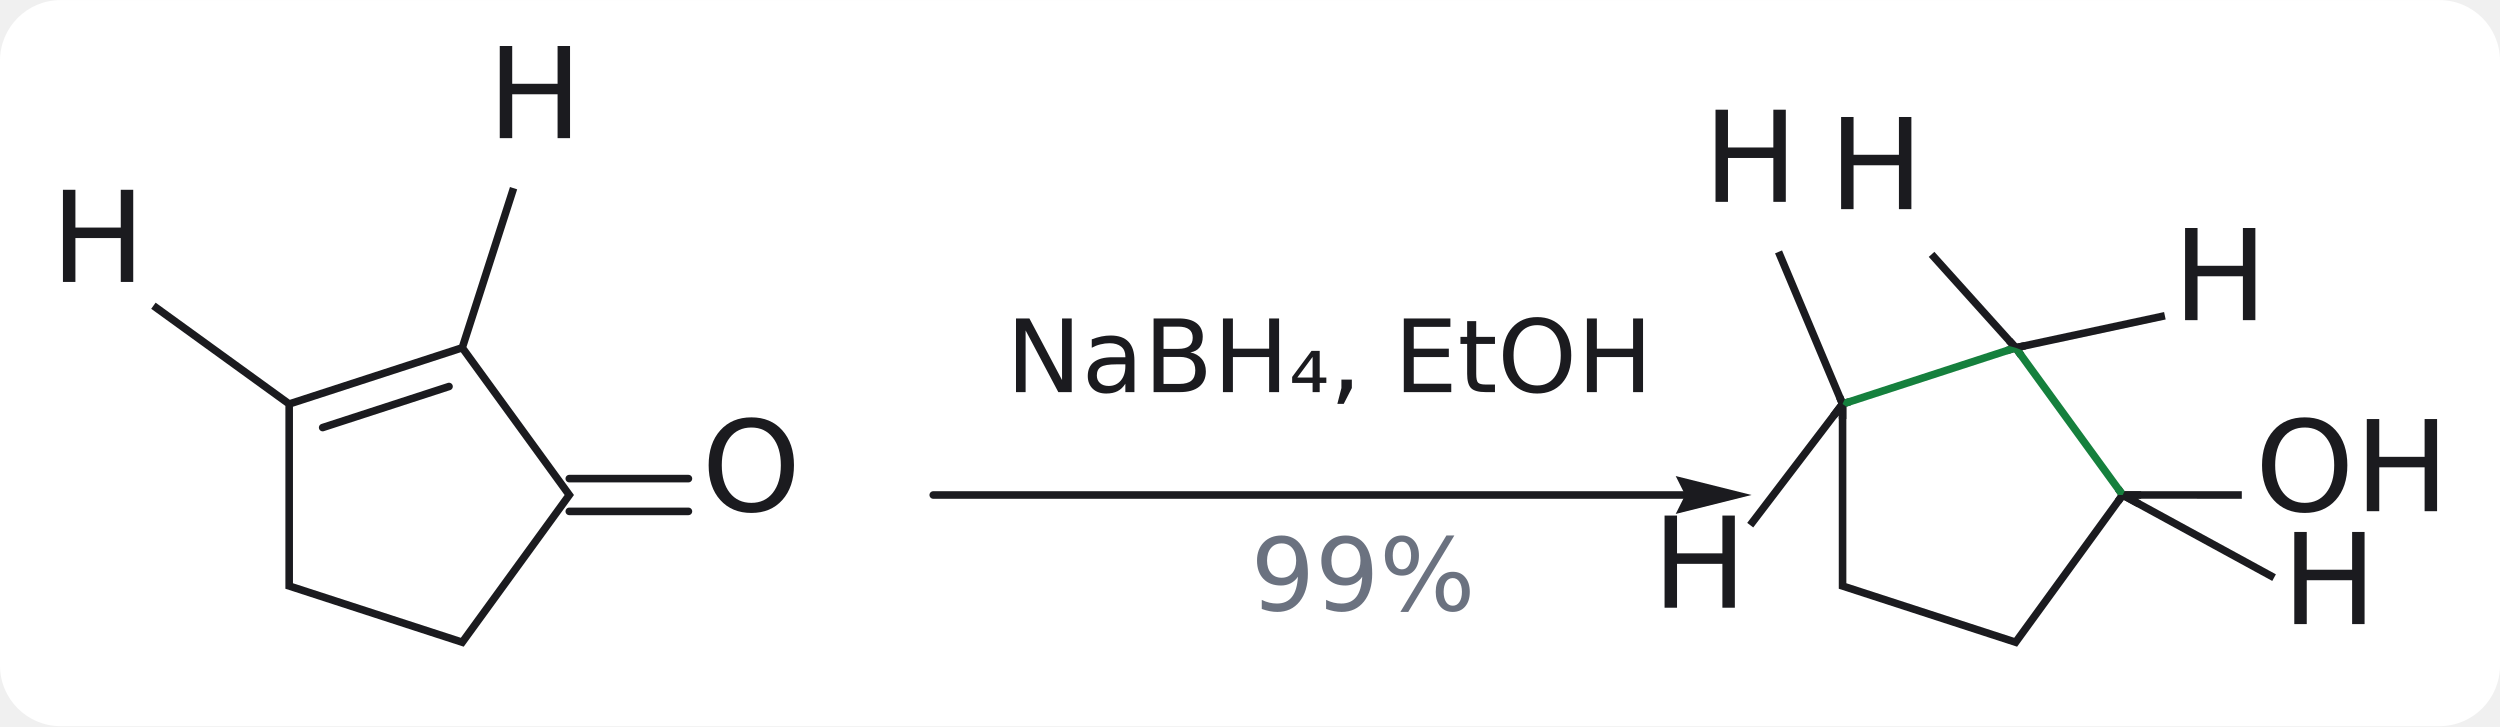
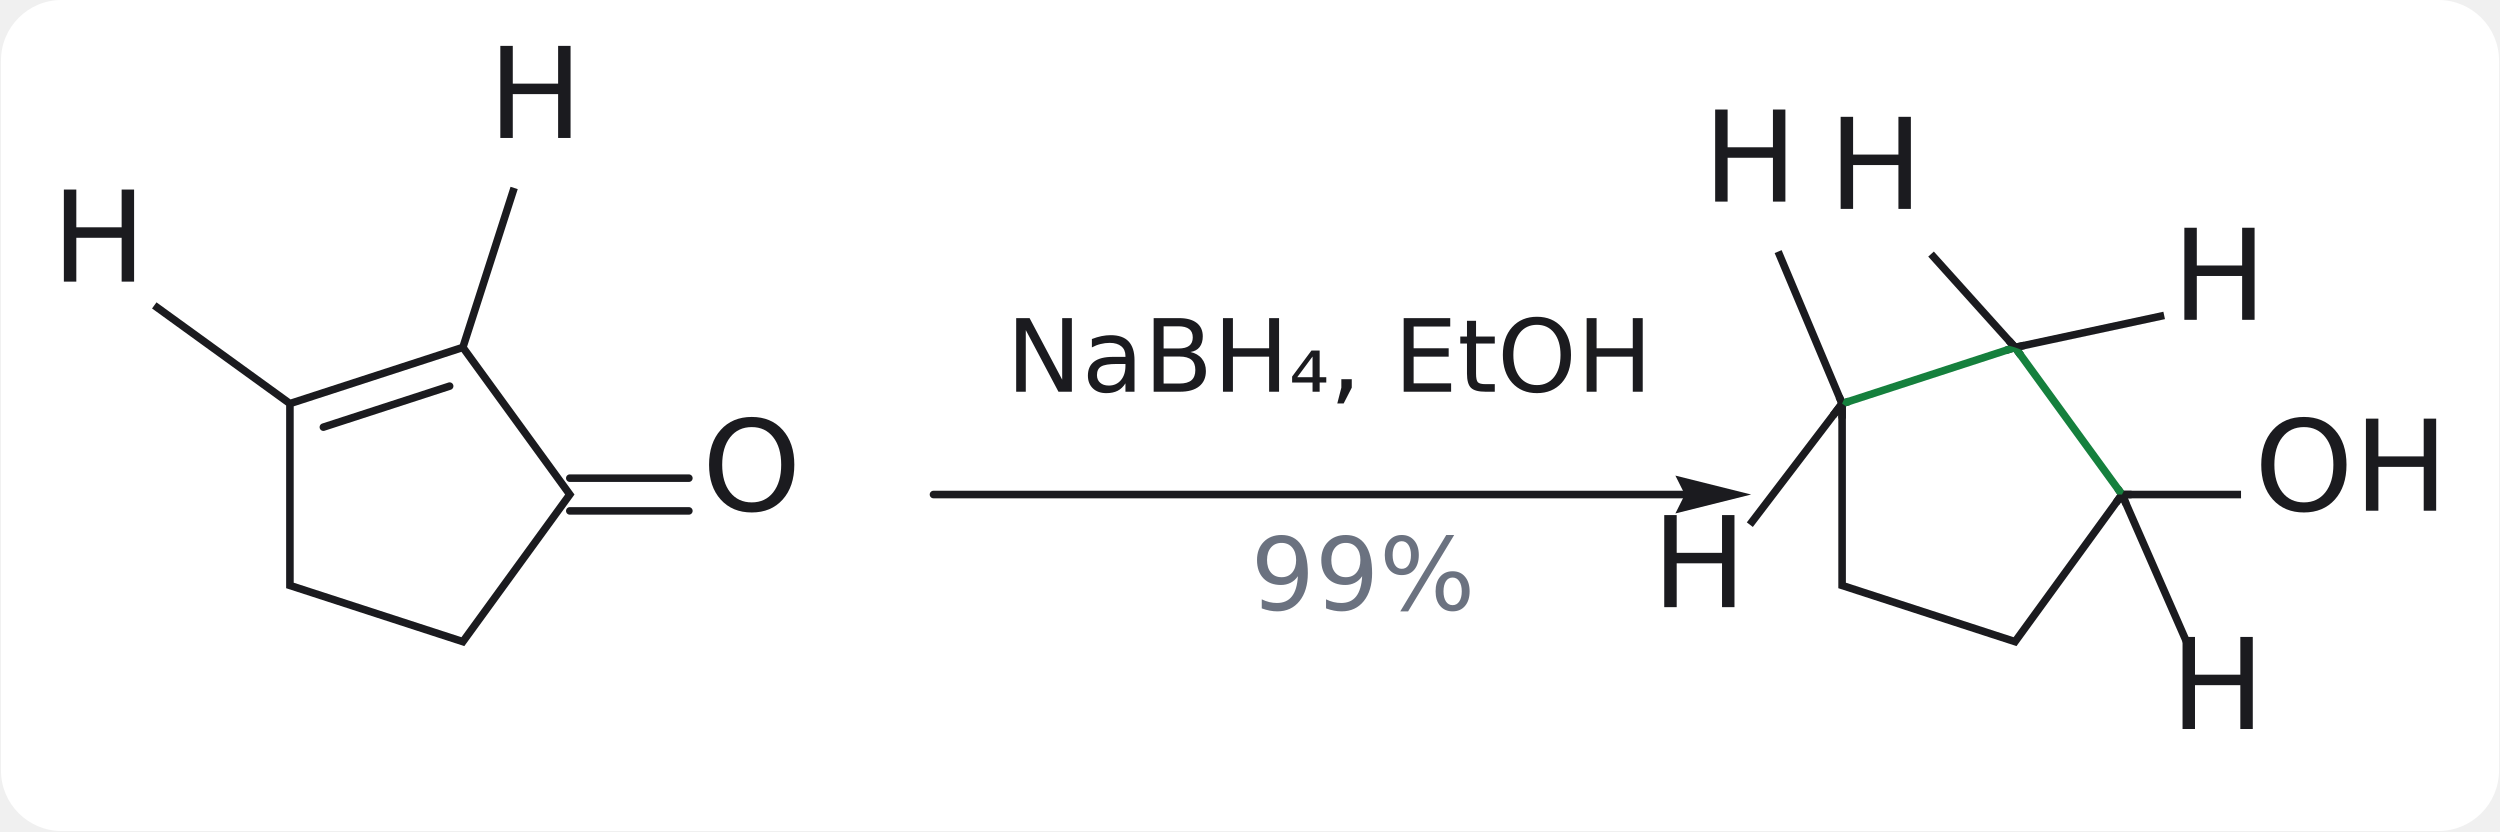
- <svg xmlns="http://www.w3.org/2000/svg" viewBox="-66.733 -114.209 576.918 167.557" width="358" height="104">
+ <svg xmlns="http://www.w3.org/2000/svg" viewBox="-66.733 -114.209 576.918 191.917" width="358" height="119">
  <style>.c-ink.fill{fill:#1b1b1f}.c-ink.stroke{stroke:#1b1b1f}.c-arrow.fill{fill:#c2410c}.c-arrow.stroke{stroke:#c2410c}.c-nu.fill{fill:#1d4ed8}.c-nu.stroke{stroke:#1d4ed8}.c-el.fill{fill:#b91c1c}.c-el.stroke{stroke:#b91c1c}.c-good.fill{fill:#15803d}.c-good.stroke{stroke:#15803d}.c-muted.fill{fill:#6b7280}.c-muted.stroke{stroke:#6b7280}.card{fill:#ffffff}@media (prefers-color-scheme: dark){.c-ink.fill{fill:#e6e6ea}.c-ink.stroke{stroke:#e6e6ea}.c-arrow.fill{fill:#ff9f5a}.c-arrow.stroke{stroke:#ff9f5a}.c-nu.fill{fill:#8ab4ff}.c-nu.stroke{stroke:#8ab4ff}.c-el.fill{fill:#ff8a8a}.c-el.stroke{stroke:#ff8a8a}.c-good.fill{fill:#6ee7a0}.c-good.stroke{stroke:#6ee7a0}.c-muted.fill{fill:#9ca3af}.c-muted.stroke{stroke:#9ca3af}.card{fill:#1e1e1e}}</style>
-   <rect class="card" x="-66.733" y="-114.209" width="576.918" height="167.557" rx="14" />
+   <rect class="card" x="-66.733" y="-114.209" width="576.918" height="191.917" rx="14" />
  <line class="c-ink stroke" x1="92.13" y1="3.78" x2="64.638" y2="3.78" stroke-width="1.75" stroke-linecap="round" />
  <line class="c-ink stroke" x1="92.13" y1="-3.78" x2="64.638" y2="-3.78" stroke-width="1.75" stroke-linecap="round" />
  <line class="c-ink stroke" x1="36.886" y1="-25.036" x2="7.729" y2="-15.562" stroke-width="1.75" stroke-linecap="round" />
-   <path class="c-ink fill stroke" d="M426.499 0.865 L427.374 0.875 L427.374 -0.875 L423.554 -0.875 L423.108 0 Z M423.554 -0.875 L422.787 -1.93 L421.371 -0.901 L422.026 0 L423.108 0 Z M422.026 0 L421.371 0.901 L422.787 1.93 L423.364 1.136 L423.108 0 Z M423.364 1.136 L426.434 2.812 L427.272 1.276 L426.499 0.865 L423.108 0 Z " stroke-width="0" stroke-linecap="round" stroke-linejoin="round" />
+   <path class="c-ink fill stroke" d="M424.447 0.875 L425.322 0.875 L425.322 -0.875 L423.554 -0.875 L423.108 0 Z M423.554 -0.875 L422.787 -1.93 L421.371 -0.901 L422.026 0 L423.108 0 Z M422.026 0 L420.989 1.427 L422.405 2.456 L422.919 1.748 L423.108 0 Z M422.919 1.748 L423.27 2.55 L424.873 1.847 L424.447 0.875 L423.108 0 Z " stroke-width="0" stroke-linecap="round" stroke-linejoin="round" />
  <path class="c-ink fill stroke" d="M398.078 -32.949 L399.009 -31.668 L400.425 -32.697 L399.911 -33.404 L398.412 -33.978 Z M396.86 -34.394 L396.028 -34.123 L396.569 -32.459 L398.078 -32.949 L398.412 -33.978 Z M398.724 -34.94 L397.576 -36.215 L396.275 -35.044 L396.86 -34.394 L398.412 -33.978 Z M399.911 -33.404 L400.766 -33.588 L400.399 -35.299 L398.724 -34.94 L398.412 -33.978 Z " stroke-width="0" stroke-linecap="round" stroke-linejoin="round" />
  <path class="c-ink fill stroke" d="M359.345 -20.364 L360.405 -20.709 L359.864 -22.373 L358.964 -22.081 L358.47 -21 Z M357.595 -18.408 L357.595 -17.533 L359.345 -17.533 L359.345 -20.364 L358.47 -21 Z M357.467 -21.128 L355.673 -18.773 L357.065 -17.712 L357.595 -18.408 L358.47 -21 Z M358.964 -22.081 L358.598 -22.952 L356.985 -22.274 L357.467 -21.128 L358.47 -21 Z " stroke-width="0" stroke-linecap="round" stroke-linejoin="round" />
-   <path class="c-ink fill stroke" d="M65.72 0 L40.911 -34.133 L39.942 -33.978 L39.608 -32.949 L63.556 0 Z M39.246 -34.672 L0.153 -21.97 L0 -21 L0.875 -20.364 L39.608 -32.949 L39.942 -33.978 Z M-0.875 -20.553 L-0.875 21.636 L0.875 20.364 L0.875 -20.364 L0 -21 Z M-0.875 21.636 L40.276 35.007 L39.608 32.949 L0.875 20.364 Z M40.276 35.007 L65.72 0 L63.556 0 L39.608 32.949 Z M450.6 -0.875 L423.554 -0.875 L423.108 0 L426.499 0.865 L450.6 0.875 Z M357.595 -18.408 L357.595 21.636 L359.345 20.364 L359.345 -20.364 L358.47 -21 Z M357.595 21.636 L398.746 35.007 L398.078 32.949 L359.345 20.364 Z M398.746 35.007 L423.364 1.136 L423.108 0 L422.026 0 L398.078 32.949 Z M40.911 -34.133 L52.614 -70.534 L50.948 -71.07 L39.246 -34.672 L39.942 -33.978 Z M0.153 -21.97 L-30.817 -44.386 L-31.843 -42.968 L-0.875 -20.553 L0 -21 Z M423.364 1.136 L457.631 19.838 L458.469 18.302 L426.499 0.865 L423.108 0 Z M398.724 -34.94 L379.66 -56.118 L378.36 -54.947 L396.86 -34.394 L398.412 -33.978 Z M399.911 -33.404 L433.033 -40.506 L432.666 -42.217 L398.724 -34.94 L398.412 -33.978 Z M357.467 -21.128 L336.463 6.432 L337.855 7.492 L357.595 -18.408 L358.47 -21 Z M358.964 -22.081 L344.504 -56.441 L342.891 -55.763 L357.467 -21.128 L358.47 -21 Z " stroke-width="0" stroke-linecap="round" stroke-linejoin="round" />
+   <path class="c-ink fill stroke" d="M65.72 0 L40.911 -34.133 L39.942 -33.978 L39.608 -32.949 L63.556 0 Z M39.246 -34.672 L0.153 -21.97 L0 -21 L0.875 -20.364 L39.608 -32.949 L39.942 -33.978 Z M-0.875 -20.553 L-0.875 21.636 L0.875 20.364 L0.875 -20.364 L0 -21 Z M-0.875 21.636 L40.276 35.007 L39.608 32.949 L0.875 20.364 Z M40.276 35.007 L65.72 0 L63.556 0 L39.608 32.949 Z M450.6 -0.875 L423.554 -0.875 L423.108 0 L424.447 0.875 L450.6 0.875 Z M357.595 -18.408 L357.595 21.636 L359.345 20.364 L359.345 -20.364 L358.47 -21 Z M357.595 21.636 L398.746 35.007 L398.078 32.949 L359.345 20.364 Z M398.746 35.007 L422.919 1.748 L423.108 0 L422.026 0 L398.078 32.949 Z M40.911 -34.133 L52.614 -70.534 L50.948 -71.07 L39.246 -34.672 L39.942 -33.978 Z M0.153 -21.97 L-30.817 -44.386 L-31.843 -42.968 L-0.875 -20.553 L0 -21 Z M422.919 1.748 L437.693 35.453 L439.296 34.751 L424.447 0.875 L423.108 0 Z M398.724 -34.94 L379.66 -56.118 L378.36 -54.947 L396.86 -34.394 L398.412 -33.978 Z M399.911 -33.404 L433.033 -40.506 L432.666 -42.217 L398.724 -34.94 L398.412 -33.978 Z M357.467 -21.128 L336.463 6.432 L337.855 7.492 L357.595 -18.408 L358.47 -21 Z M358.964 -22.081 L344.504 -56.441 L342.891 -55.763 L357.467 -21.128 L358.47 -21 Z " stroke-width="0" stroke-linecap="round" stroke-linejoin="round" />
  <path class="c-good fill stroke" d="M423.554 -0.875 L399.911 -33.404 L398.412 -33.978 L398.078 -32.949 L422.026 0 L423.108 0 Z M396.86 -34.394 L358.964 -22.081 L358.47 -21 L359.345 -20.364 L398.078 -32.949 L398.412 -33.978 Z " stroke-width="0" stroke-linecap="round" stroke-linejoin="round" />
  <text class="c-ink fill" xml:space="preserve" x="95.159" y="-16.456" font-family="DejaVu Sans, Noto Sans CJK KR, Noto Sans CJK JP, sans-serif" font-size="29.167" font-weight="normal" font-style="normal" text-decoration="none" dominant-baseline="text-before-edge">O</text>
  <text class="c-ink fill" xml:space="preserve" x="453.629" y="-16.456" font-family="DejaVu Sans, Noto Sans CJK KR, Noto Sans CJK JP, sans-serif" font-size="29.167" font-weight="normal" font-style="normal" text-decoration="none" dominant-baseline="text-before-edge">O</text>
  <text class="c-ink fill" xml:space="preserve" x="476.587" y="-16.456" font-family="DejaVu Sans, Noto Sans CJK KR, Noto Sans CJK JP, sans-serif" font-size="29.167" font-weight="normal" font-style="normal" text-decoration="none" dominant-baseline="text-before-edge">H</text>
  <text class="c-ink fill" xml:space="preserve" x="45.734" y="-102.542" font-family="DejaVu Sans, Noto Sans CJK KR, Noto Sans CJK JP, sans-serif" font-size="29.167" font-weight="normal" font-style="normal" text-decoration="none" dominant-baseline="text-before-edge">H</text>
  <text class="c-ink fill" xml:space="preserve" x="-55.066" y="-69.362" font-family="DejaVu Sans, Noto Sans CJK KR, Noto Sans CJK JP, sans-serif" font-size="29.167" font-weight="normal" font-style="normal" text-decoration="none" dominant-baseline="text-before-edge">H</text>
-   <text class="c-ink fill" xml:space="preserve" x="459.854" y="9.598" font-family="DejaVu Sans, Noto Sans CJK KR, Noto Sans CJK JP, sans-serif" font-size="29.167" font-weight="normal" font-style="normal" text-decoration="none" dominant-baseline="text-before-edge">H</text>
+   <text class="c-ink fill" xml:space="preserve" x="434.234" y="33.958" font-family="DejaVu Sans, Noto Sans CJK KR, Noto Sans CJK JP, sans-serif" font-size="29.167" font-weight="normal" font-style="normal" text-decoration="none" dominant-baseline="text-before-edge">H</text>
  <text class="c-ink fill" xml:space="preserve" x="355.274" y="-86.162" font-family="DejaVu Sans, Noto Sans CJK KR, Noto Sans CJK JP, sans-serif" font-size="29.167" font-weight="normal" font-style="normal" text-decoration="none" dominant-baseline="text-before-edge">H</text>
  <text class="c-ink fill" xml:space="preserve" x="434.654" y="-60.542" font-family="DejaVu Sans, Noto Sans CJK KR, Noto Sans CJK JP, sans-serif" font-size="29.167" font-weight="normal" font-style="normal" text-decoration="none" dominant-baseline="text-before-edge">H</text>
  <text class="c-ink fill" xml:space="preserve" x="314.534" y="5.818" font-family="DejaVu Sans, Noto Sans CJK KR, Noto Sans CJK JP, sans-serif" font-size="29.167" font-weight="normal" font-style="normal" text-decoration="none" dominant-baseline="text-before-edge">H</text>
  <text class="c-ink fill" xml:space="preserve" x="326.294" y="-87.842" font-family="DejaVu Sans, Noto Sans CJK KR, Noto Sans CJK JP, sans-serif" font-size="29.167" font-weight="normal" font-style="normal" text-decoration="none" dominant-baseline="text-before-edge">H</text>
  <path class="c-ink stroke" d="M148.631 0 L333.088 0 " fill="none" stroke-width="1.75" stroke-linecap="round" stroke-linejoin="round" />
  <path class="c-ink fill stroke" d="M337.463 0 L319.963 -4.375 L322.151 0 L319.963 4.375 Z " stroke-width="0" stroke-linecap="round" stroke-linejoin="round" />
  <text class="c-ink fill" xml:space="preserve" x="165.431" y="-39.9" font-family="DejaVu Sans, Noto Sans CJK KR, Noto Sans CJK JP, sans-serif" font-size="23.333" font-weight="normal" font-style="normal" text-decoration="none" dominant-baseline="text-before-edge">NaBH₄, EtOH</text>
  <text class="c-muted fill" xml:space="preserve" x="221.879" y="10.5" font-family="DejaVu Sans, Noto Sans CJK KR, Noto Sans CJK JP, sans-serif" font-size="23.333" font-weight="normal" font-style="normal" text-decoration="none" dominant-baseline="text-before-edge">99%</text>
</svg>
